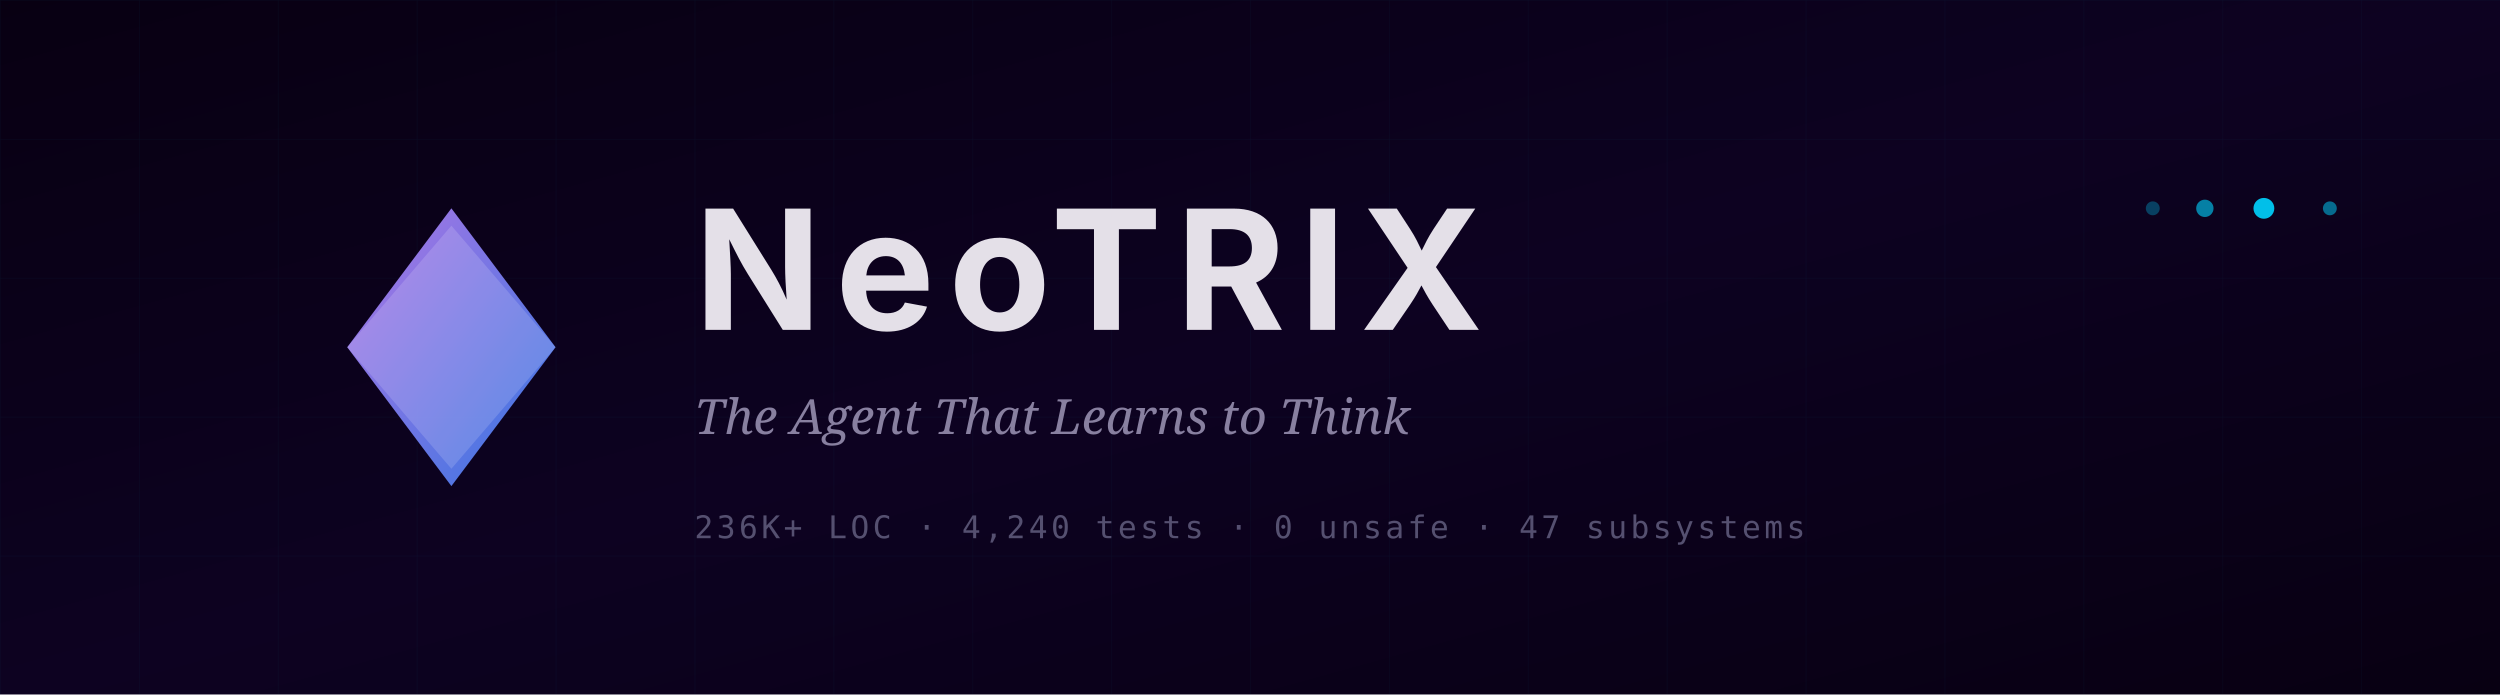
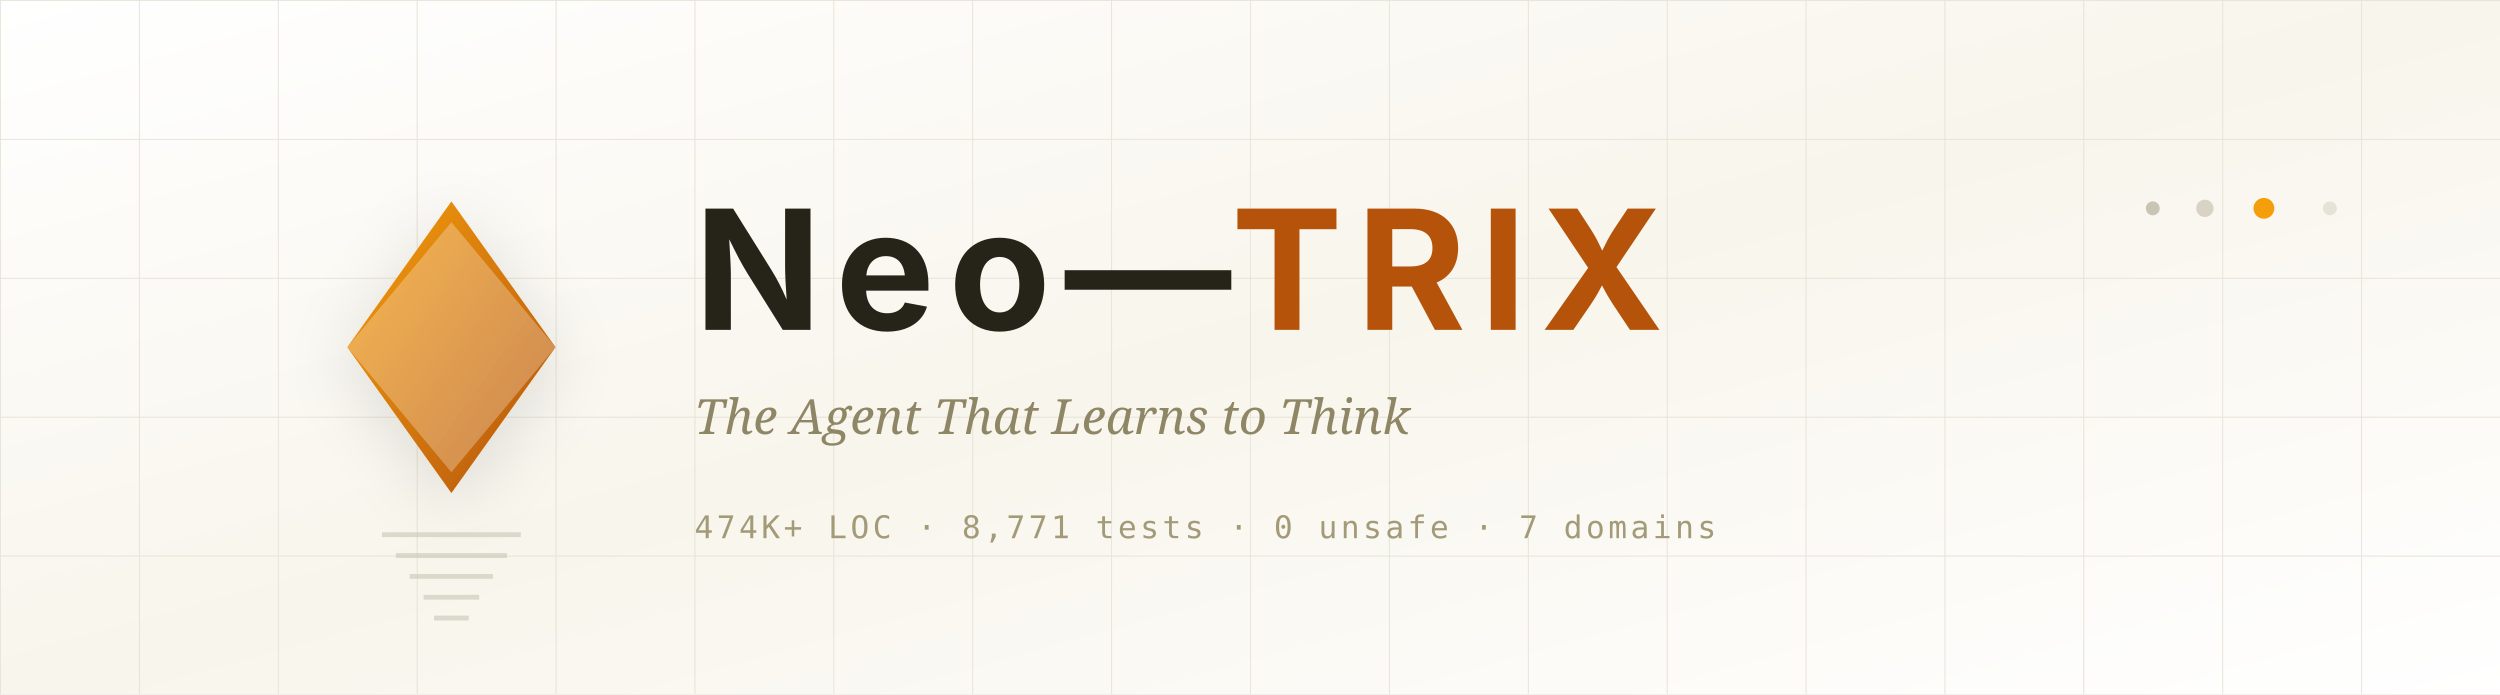
<svg xmlns="http://www.w3.org/2000/svg" width="720" height="200" viewBox="0 0 720 200">
  <defs>
    <linearGradient id="bg" x1="0%" y1="0%" x2="100%" y2="100%">
-       <stop offset="0%" stop-color="#080012" />
-       <stop offset="50%" stop-color="#0d0221" />
-       <stop offset="100%" stop-color="#080012" />
+       <stop offset="0%" stop-color="#ffffff" />
+       <stop offset="50%" stop-color="#f8f5ec" />
+       <stop offset="100%" stop-color="#ffffff" />
    </linearGradient>
    <linearGradient id="pg" x1="0%" y1="0%" x2="100%" y2="100%">
-       <stop offset="0%" stop-color="#c084fc" />
-       <stop offset="100%" stop-color="#3b82f6" />
+       <stop offset="0%" stop-color="#f59e0b" />
+       <stop offset="100%" stop-color="#b45309" />
    </linearGradient>
    <pattern id="grid" width="40" height="40" patternUnits="userSpaceOnUse">
-       <path d="M 40 0 L 0 0 0 40" fill="none" stroke="#00d4ff" stroke-width="0.3" opacity="0.05" />
+       <path d="M 40 0 L 0 0 0 40" fill="none" stroke="#e6e2d6" stroke-width="0.5" />
    </pattern>
+     <filter id="drop" x="-30%" y="-30%" width="160%" height="160%">
+       <feDropShadow dx="0" dy="4" stdDeviation="10" flood-color="#262419" flood-opacity="0.12" />
+     </filter>
  </defs>
  <rect width="720" height="200" fill="url(#bg)" />
  <rect width="720" height="200" fill="url(#grid)" />
-   <polygon points="100,100 130,60 160,100 130,140" fill="url(#pg)" opacity="0.9" />
-   <polygon points="100,100 130,65 160,100 130,135" fill="#ffffff" opacity="0.15" />
-   <text x="200" y="95" font-family="Inter, system-ui, sans-serif" font-size="48" font-weight="700" letter-spacing="4" fill="#e4e0e8">Neo<span fill="#00d4ff" font-weight="400">—</span>TRIX</text>
-   <text x="200" y="125" font-family="Georgia, serif" font-size="14" font-style="italic" fill="#8880a0">The Agent That Learns to Think</text>
-   <text x="200" y="155" font-family="monospace" font-size="9" fill="#555070" letter-spacing="1">236K+ LOC · 4,240 tests · 0 unsafe · 47 subsystems</text>
-   <circle cx="620" cy="60" r="2" fill="#00d4ff" opacity="0.3" />
-   <circle cx="635" cy="60" r="2.5" fill="#00d4ff" opacity="0.6" />
-   <circle cx="652" cy="60" r="3" fill="#00d4ff" opacity="0.9" />
-   <circle cx="671" cy="60" r="2" fill="#00d4ff" opacity="0.5" />
+   <polygon points="100,100 130,58 160,100 130,142" fill="url(#pg)" filter="url(#drop)" />
+   <polygon points="100,100 130,64 160,100 130,136" fill="#ffffff" opacity="0.28" />
+   <g stroke="#c9c4b4" stroke-width="1.4" opacity="0.6">
+     <line x1="110" y1="154" x2="150" y2="154" />
+     <line x1="114" y1="160" x2="146" y2="160" />
+     <line x1="118" y1="166" x2="142" y2="166" />
+     <line x1="122" y1="172" x2="138" y2="172" />
+     <line x1="125" y1="178" x2="135" y2="178" />
+   </g>
+   <text x="200" y="95" font-family="Inter, system-ui, sans-serif" font-size="48" font-weight="700" letter-spacing="4" fill="#262419">Neo—<tspan fill="#b45309">TRIX</tspan>
+   </text>
+   <text x="200" y="125" font-family="Georgia, serif" font-size="14" font-style="italic" fill="#8f8666">The Agent That Learns to Think</text>
+   <text x="200" y="155" font-family="monospace" font-size="9" fill="#a39a78" letter-spacing="1">474K+ LOC · 8,771 tests · 0 unsafe · 7 domains</text>
+   <circle cx="620" cy="60" r="2" fill="#c9c4b4" />
+   <circle cx="635" cy="60" r="2.5" fill="#d8d3c5" />
+   <circle cx="652" cy="60" r="3" fill="#f59e0b" />
+   <circle cx="671" cy="60" r="2" fill="#e6e2d6" />
</svg>
